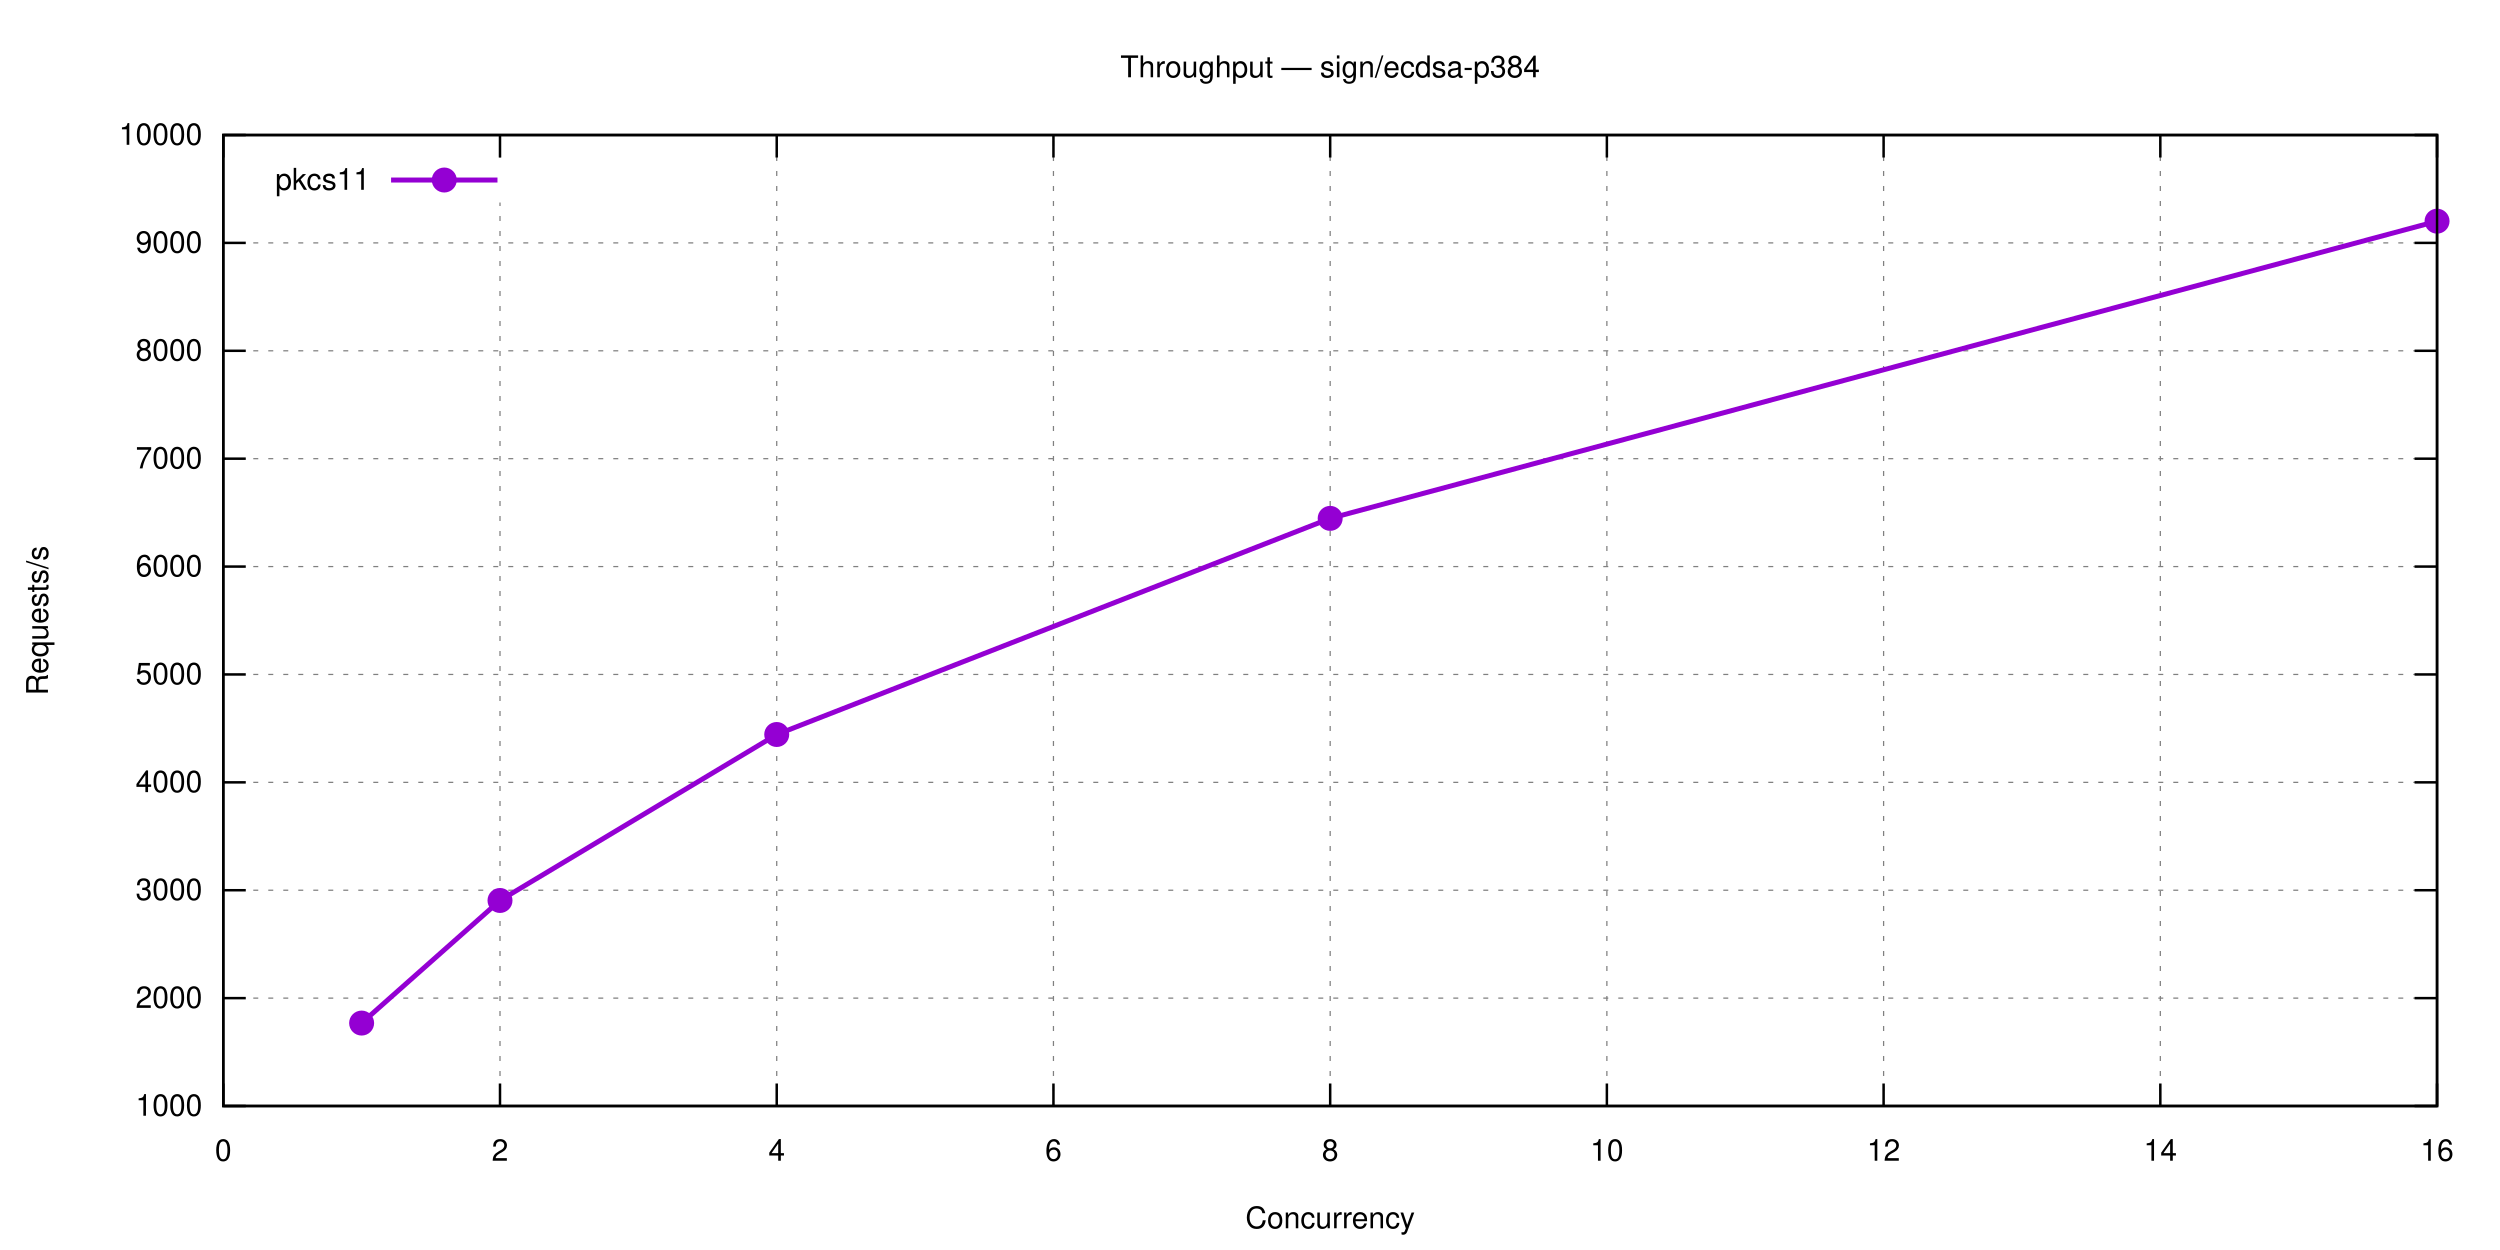
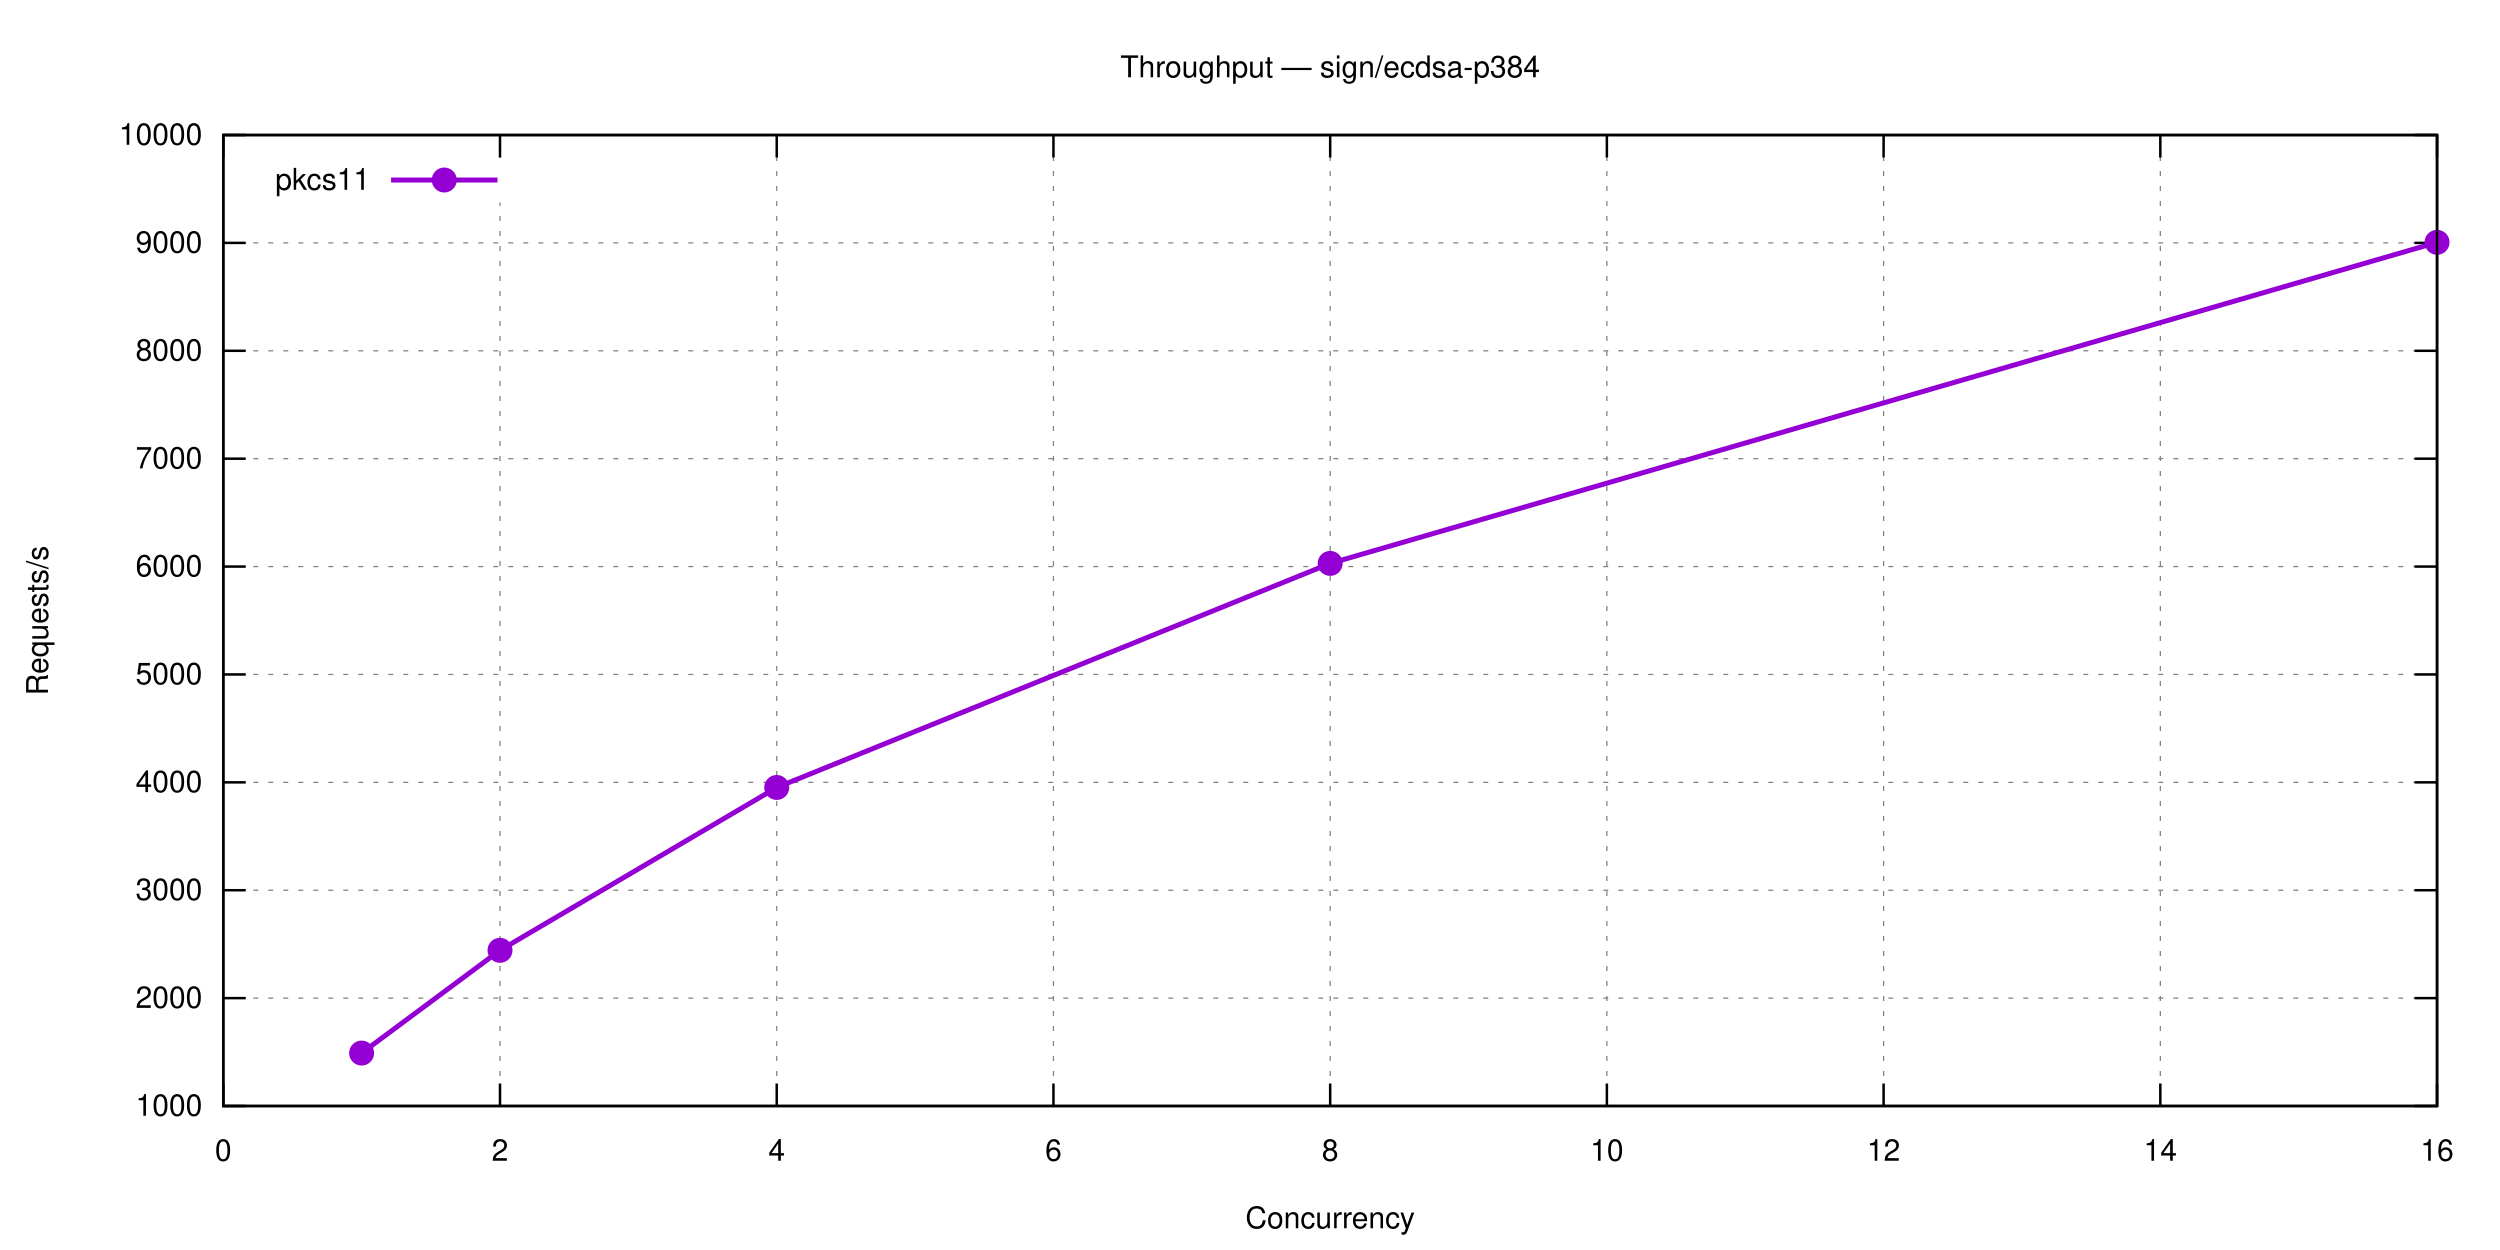
<svg xmlns="http://www.w3.org/2000/svg" xmlns:xlink="http://www.w3.org/1999/xlink" width="1000" height="500" viewBox="0 0 1000 500">
  <g id="gnuplot_canvas">
    <rect x="0" y="0" width="1000" height="500" fill="none" />
    <defs>
      <circle id="gpDot" r="0.5" stroke-width="0.5" stroke="currentColor" />
      <path id="gpPt0" stroke-width="0.222" stroke="currentColor" d="M-1,0 h2 M0,-1 v2" />
      <path id="gpPt1" stroke-width="0.222" stroke="currentColor" d="M-1,-1 L1,1 M1,-1 L-1,1" />
      <path id="gpPt2" stroke-width="0.222" stroke="currentColor" d="M-1,0 L1,0 M0,-1 L0,1 M-1,-1 L1,1 M-1,1 L1,-1" />
      <rect id="gpPt3" stroke-width="0.222" stroke="currentColor" x="-1" y="-1" width="2" height="2" />
      <rect id="gpPt4" stroke-width="0.222" stroke="currentColor" fill="currentColor" x="-1" y="-1" width="2" height="2" />
      <circle id="gpPt5" stroke-width="0.222" stroke="currentColor" cx="0" cy="0" r="1" />
      <use xlink:href="#gpPt5" id="gpPt6" fill="currentColor" stroke="none" />
      <path id="gpPt7" stroke-width="0.222" stroke="currentColor" d="M0,-1.33 L-1.33,0.67 L1.33,0.67 z" />
      <use xlink:href="#gpPt7" id="gpPt8" fill="currentColor" stroke="none" />
      <use xlink:href="#gpPt7" id="gpPt9" stroke="currentColor" transform="rotate(180)" />
      <use xlink:href="#gpPt9" id="gpPt10" fill="currentColor" stroke="none" />
      <use xlink:href="#gpPt3" id="gpPt11" stroke="currentColor" transform="rotate(45)" />
      <use xlink:href="#gpPt11" id="gpPt12" fill="currentColor" stroke="none" />
      <path id="gpPt13" stroke-width="0.222" stroke="currentColor" d="M0,1.330 L1.265,0.411 L0.782,-1.067 L-0.782,-1.076 L-1.265,0.411 z" />
      <use xlink:href="#gpPt13" id="gpPt14" fill="currentColor" stroke="none" />
      <filter id="textbox" filterUnits="objectBoundingBox" x="0" y="0" height="1" width="1">
        <feFlood flood-color="white" flood-opacity="1" result="bgnd" />
        <feComposite in="SourceGraphic" in2="bgnd" operator="atop" />
      </filter>
      <filter id="greybox" filterUnits="objectBoundingBox" x="0" y="0" height="1" width="1">
        <feFlood flood-color="lightgrey" flood-opacity="1" result="grey" />
        <feComposite in="SourceGraphic" in2="grey" operator="atop" />
      </filter>
    </defs>
    <g fill="none" color="white" stroke="currentColor" stroke-width="1.00" stroke-linecap="butt" stroke-linejoin="miter">
</g>
    <g fill="none" color="black" stroke="currentColor" stroke-width="1.00" stroke-linecap="butt" stroke-linejoin="miter">
</g>
    <g fill="none" color="black" stroke="black" stroke-width="0.50" stroke-linecap="butt" stroke-linejoin="miter">
</g>
    <g fill="none" color="gray" stroke="currentColor" stroke-width="0.50" stroke-linecap="butt" stroke-linejoin="miter">
      <path stroke="gray" stroke-dasharray="2,4" class="gridline" d="M89.31,442.40 L974.82,442.40  " />
    </g>
    <g fill="none" color="gray" stroke="gray" stroke-width="1.00" stroke-linecap="butt" stroke-linejoin="miter">
</g>
    <g fill="none" color="black" stroke="currentColor" stroke-width="1.00" stroke-linecap="butt" stroke-linejoin="miter">
      <path stroke="black" d="M89.31,442.40 L98.31,442.40 M974.82,442.40 L965.82,442.40  " />
      <g transform="translate(80.92,446.30)" stroke="none" fill="black" font-family="Helvetica" font-size="12.00" text-anchor="end">
        <text>
          <tspan font-family="Helvetica"> 1000</tspan>
        </text>
      </g>
    </g>
    <g fill="none" color="black" stroke="currentColor" stroke-width="1.00" stroke-linecap="butt" stroke-linejoin="miter">
</g>
    <g fill="none" color="black" stroke="black" stroke-width="0.50" stroke-linecap="butt" stroke-linejoin="miter">
</g>
    <g fill="none" color="gray" stroke="currentColor" stroke-width="0.50" stroke-linecap="butt" stroke-linejoin="miter">
      <path stroke="gray" stroke-dasharray="2,4" class="gridline" d="M89.31,399.25 L974.82,399.25  " />
    </g>
    <g fill="none" color="gray" stroke="gray" stroke-width="1.00" stroke-linecap="butt" stroke-linejoin="miter">
</g>
    <g fill="none" color="black" stroke="currentColor" stroke-width="1.00" stroke-linecap="butt" stroke-linejoin="miter">
      <path stroke="black" d="M89.31,399.25 L98.31,399.25 M974.82,399.25 L965.82,399.25  " />
      <g transform="translate(80.92,403.15)" stroke="none" fill="black" font-family="Helvetica" font-size="12.00" text-anchor="end">
        <text>
          <tspan font-family="Helvetica"> 2000</tspan>
        </text>
      </g>
    </g>
    <g fill="none" color="black" stroke="currentColor" stroke-width="1.00" stroke-linecap="butt" stroke-linejoin="miter">
</g>
    <g fill="none" color="black" stroke="black" stroke-width="0.50" stroke-linecap="butt" stroke-linejoin="miter">
</g>
    <g fill="none" color="gray" stroke="currentColor" stroke-width="0.50" stroke-linecap="butt" stroke-linejoin="miter">
      <path stroke="gray" stroke-dasharray="2,4" class="gridline" d="M89.31,356.09 L974.82,356.09  " />
    </g>
    <g fill="none" color="gray" stroke="gray" stroke-width="1.00" stroke-linecap="butt" stroke-linejoin="miter">
</g>
    <g fill="none" color="black" stroke="currentColor" stroke-width="1.00" stroke-linecap="butt" stroke-linejoin="miter">
      <path stroke="black" d="M89.31,356.09 L98.31,356.09 M974.82,356.09 L965.82,356.09  " />
      <g transform="translate(80.92,359.99)" stroke="none" fill="black" font-family="Helvetica" font-size="12.00" text-anchor="end">
        <text>
          <tspan font-family="Helvetica"> 3000</tspan>
        </text>
      </g>
    </g>
    <g fill="none" color="black" stroke="currentColor" stroke-width="1.00" stroke-linecap="butt" stroke-linejoin="miter">
</g>
    <g fill="none" color="black" stroke="black" stroke-width="0.50" stroke-linecap="butt" stroke-linejoin="miter">
</g>
    <g fill="none" color="gray" stroke="currentColor" stroke-width="0.50" stroke-linecap="butt" stroke-linejoin="miter">
      <path stroke="gray" stroke-dasharray="2,4" class="gridline" d="M89.31,312.94 L974.82,312.94  " />
    </g>
    <g fill="none" color="gray" stroke="gray" stroke-width="1.00" stroke-linecap="butt" stroke-linejoin="miter">
</g>
    <g fill="none" color="black" stroke="currentColor" stroke-width="1.00" stroke-linecap="butt" stroke-linejoin="miter">
      <path stroke="black" d="M89.31,312.94 L98.31,312.94 M974.82,312.94 L965.82,312.94  " />
      <g transform="translate(80.92,316.84)" stroke="none" fill="black" font-family="Helvetica" font-size="12.00" text-anchor="end">
        <text>
          <tspan font-family="Helvetica"> 4000</tspan>
        </text>
      </g>
    </g>
    <g fill="none" color="black" stroke="currentColor" stroke-width="1.00" stroke-linecap="butt" stroke-linejoin="miter">
</g>
    <g fill="none" color="black" stroke="black" stroke-width="0.50" stroke-linecap="butt" stroke-linejoin="miter">
</g>
    <g fill="none" color="gray" stroke="currentColor" stroke-width="0.50" stroke-linecap="butt" stroke-linejoin="miter">
      <path stroke="gray" stroke-dasharray="2,4" class="gridline" d="M89.31,269.78 L974.82,269.78  " />
    </g>
    <g fill="none" color="gray" stroke="gray" stroke-width="1.00" stroke-linecap="butt" stroke-linejoin="miter">
</g>
    <g fill="none" color="black" stroke="currentColor" stroke-width="1.00" stroke-linecap="butt" stroke-linejoin="miter">
      <path stroke="black" d="M89.31,269.78 L98.31,269.78 M974.82,269.78 L965.82,269.78  " />
      <g transform="translate(80.92,273.68)" stroke="none" fill="black" font-family="Helvetica" font-size="12.00" text-anchor="end">
        <text>
          <tspan font-family="Helvetica"> 5000</tspan>
        </text>
      </g>
    </g>
    <g fill="none" color="black" stroke="currentColor" stroke-width="1.00" stroke-linecap="butt" stroke-linejoin="miter">
</g>
    <g fill="none" color="black" stroke="black" stroke-width="0.50" stroke-linecap="butt" stroke-linejoin="miter">
</g>
    <g fill="none" color="gray" stroke="currentColor" stroke-width="0.50" stroke-linecap="butt" stroke-linejoin="miter">
      <path stroke="gray" stroke-dasharray="2,4" class="gridline" d="M89.31,226.63 L974.82,226.63  " />
    </g>
    <g fill="none" color="gray" stroke="gray" stroke-width="1.00" stroke-linecap="butt" stroke-linejoin="miter">
</g>
    <g fill="none" color="black" stroke="currentColor" stroke-width="1.00" stroke-linecap="butt" stroke-linejoin="miter">
      <path stroke="black" d="M89.31,226.63 L98.31,226.63 M974.82,226.63 L965.82,226.63  " />
      <g transform="translate(80.92,230.53)" stroke="none" fill="black" font-family="Helvetica" font-size="12.00" text-anchor="end">
        <text>
          <tspan font-family="Helvetica"> 6000</tspan>
        </text>
      </g>
    </g>
    <g fill="none" color="black" stroke="currentColor" stroke-width="1.00" stroke-linecap="butt" stroke-linejoin="miter">
</g>
    <g fill="none" color="black" stroke="black" stroke-width="0.50" stroke-linecap="butt" stroke-linejoin="miter">
</g>
    <g fill="none" color="gray" stroke="currentColor" stroke-width="0.50" stroke-linecap="butt" stroke-linejoin="miter">
      <path stroke="gray" stroke-dasharray="2,4" class="gridline" d="M89.31,183.47 L974.82,183.47  " />
    </g>
    <g fill="none" color="gray" stroke="gray" stroke-width="1.00" stroke-linecap="butt" stroke-linejoin="miter">
</g>
    <g fill="none" color="black" stroke="currentColor" stroke-width="1.00" stroke-linecap="butt" stroke-linejoin="miter">
      <path stroke="black" d="M89.31,183.47 L98.31,183.47 M974.82,183.47 L965.82,183.47  " />
      <g transform="translate(80.92,187.37)" stroke="none" fill="black" font-family="Helvetica" font-size="12.00" text-anchor="end">
        <text>
          <tspan font-family="Helvetica"> 7000</tspan>
        </text>
      </g>
    </g>
    <g fill="none" color="black" stroke="currentColor" stroke-width="1.00" stroke-linecap="butt" stroke-linejoin="miter">
</g>
    <g fill="none" color="black" stroke="black" stroke-width="0.50" stroke-linecap="butt" stroke-linejoin="miter">
</g>
    <g fill="none" color="gray" stroke="currentColor" stroke-width="0.50" stroke-linecap="butt" stroke-linejoin="miter">
      <path stroke="gray" stroke-dasharray="2,4" class="gridline" d="M89.31,140.32 L974.82,140.32  " />
    </g>
    <g fill="none" color="gray" stroke="gray" stroke-width="1.00" stroke-linecap="butt" stroke-linejoin="miter">
</g>
    <g fill="none" color="black" stroke="currentColor" stroke-width="1.00" stroke-linecap="butt" stroke-linejoin="miter">
      <path stroke="black" d="M89.31,140.32 L98.31,140.32 M974.82,140.32 L965.82,140.32  " />
      <g transform="translate(80.92,144.22)" stroke="none" fill="black" font-family="Helvetica" font-size="12.00" text-anchor="end">
        <text>
          <tspan font-family="Helvetica"> 8000</tspan>
        </text>
      </g>
    </g>
    <g fill="none" color="black" stroke="currentColor" stroke-width="1.00" stroke-linecap="butt" stroke-linejoin="miter">
</g>
    <g fill="none" color="black" stroke="black" stroke-width="0.50" stroke-linecap="butt" stroke-linejoin="miter">
</g>
    <g fill="none" color="gray" stroke="currentColor" stroke-width="0.50" stroke-linecap="butt" stroke-linejoin="miter">
      <path stroke="gray" stroke-dasharray="2,4" class="gridline" d="M89.31,97.16 L974.82,97.16  " />
    </g>
    <g fill="none" color="gray" stroke="gray" stroke-width="1.00" stroke-linecap="butt" stroke-linejoin="miter">
</g>
    <g fill="none" color="black" stroke="currentColor" stroke-width="1.00" stroke-linecap="butt" stroke-linejoin="miter">
      <path stroke="black" d="M89.31,97.16 L98.31,97.16 M974.82,97.16 L965.82,97.16  " />
      <g transform="translate(80.92,101.06)" stroke="none" fill="black" font-family="Helvetica" font-size="12.00" text-anchor="end">
        <text>
          <tspan font-family="Helvetica"> 9000</tspan>
        </text>
      </g>
    </g>
    <g fill="none" color="black" stroke="currentColor" stroke-width="1.00" stroke-linecap="butt" stroke-linejoin="miter">
</g>
    <g fill="none" color="black" stroke="black" stroke-width="0.50" stroke-linecap="butt" stroke-linejoin="miter">
</g>
    <g fill="none" color="gray" stroke="currentColor" stroke-width="0.50" stroke-linecap="butt" stroke-linejoin="miter">
      <path stroke="gray" stroke-dasharray="2,4" class="gridline" d="M89.31,54.01 L974.82,54.01  " />
    </g>
    <g fill="none" color="gray" stroke="gray" stroke-width="1.00" stroke-linecap="butt" stroke-linejoin="miter">
</g>
    <g fill="none" color="black" stroke="currentColor" stroke-width="1.00" stroke-linecap="butt" stroke-linejoin="miter">
      <path stroke="black" d="M89.31,54.01 L98.31,54.01 M974.82,54.01 L965.82,54.01  " />
      <g transform="translate(80.92,57.91)" stroke="none" fill="black" font-family="Helvetica" font-size="12.00" text-anchor="end">
        <text>
          <tspan font-family="Helvetica"> 10000</tspan>
        </text>
      </g>
    </g>
    <g fill="none" color="black" stroke="currentColor" stroke-width="1.00" stroke-linecap="butt" stroke-linejoin="miter">
</g>
    <g fill="none" color="black" stroke="black" stroke-width="0.50" stroke-linecap="butt" stroke-linejoin="miter">
</g>
    <g fill="none" color="gray" stroke="currentColor" stroke-width="0.50" stroke-linecap="butt" stroke-linejoin="miter">
      <path stroke="gray" stroke-dasharray="2,4" class="gridline" d="M89.31,442.40 L89.31,54.01  " />
    </g>
    <g fill="none" color="gray" stroke="gray" stroke-width="1.00" stroke-linecap="butt" stroke-linejoin="miter">
</g>
    <g fill="none" color="black" stroke="currentColor" stroke-width="1.00" stroke-linecap="butt" stroke-linejoin="miter">
      <path stroke="black" d="M89.31,442.40 L89.31,433.40 M89.31,54.01 L89.31,63.01  " />
      <g transform="translate(89.31,464.30)" stroke="none" fill="black" font-family="Helvetica" font-size="12.00" text-anchor="middle">
        <text>
          <tspan font-family="Helvetica"> 0</tspan>
        </text>
      </g>
    </g>
    <g fill="none" color="black" stroke="currentColor" stroke-width="1.00" stroke-linecap="butt" stroke-linejoin="miter">
</g>
    <g fill="none" color="black" stroke="black" stroke-width="0.50" stroke-linecap="butt" stroke-linejoin="miter">
</g>
    <g fill="none" color="gray" stroke="currentColor" stroke-width="0.50" stroke-linecap="butt" stroke-linejoin="miter">
      <path stroke="gray" stroke-dasharray="2,4" class="gridline" d="M200.00,442.40 L200.00,81.01 M200.00,63.01 L200.00,54.01  " />
    </g>
    <g fill="none" color="gray" stroke="gray" stroke-width="1.00" stroke-linecap="butt" stroke-linejoin="miter">
</g>
    <g fill="none" color="black" stroke="currentColor" stroke-width="1.00" stroke-linecap="butt" stroke-linejoin="miter">
      <path stroke="black" d="M200.00,442.40 L200.00,433.40 M200.00,54.01 L200.00,63.01  " />
      <g transform="translate(200.00,464.30)" stroke="none" fill="black" font-family="Helvetica" font-size="12.00" text-anchor="middle">
        <text>
          <tspan font-family="Helvetica"> 2</tspan>
        </text>
      </g>
    </g>
    <g fill="none" color="black" stroke="currentColor" stroke-width="1.00" stroke-linecap="butt" stroke-linejoin="miter">
</g>
    <g fill="none" color="black" stroke="black" stroke-width="0.50" stroke-linecap="butt" stroke-linejoin="miter">
</g>
    <g fill="none" color="gray" stroke="currentColor" stroke-width="0.50" stroke-linecap="butt" stroke-linejoin="miter">
      <path stroke="gray" stroke-dasharray="2,4" class="gridline" d="M310.69,442.40 L310.69,54.01  " />
    </g>
    <g fill="none" color="gray" stroke="gray" stroke-width="1.00" stroke-linecap="butt" stroke-linejoin="miter">
</g>
    <g fill="none" color="black" stroke="currentColor" stroke-width="1.00" stroke-linecap="butt" stroke-linejoin="miter">
      <path stroke="black" d="M310.69,442.40 L310.69,433.40 M310.69,54.01 L310.69,63.01  " />
      <g transform="translate(310.69,464.30)" stroke="none" fill="black" font-family="Helvetica" font-size="12.00" text-anchor="middle">
        <text>
          <tspan font-family="Helvetica"> 4</tspan>
        </text>
      </g>
    </g>
    <g fill="none" color="black" stroke="currentColor" stroke-width="1.00" stroke-linecap="butt" stroke-linejoin="miter">
</g>
    <g fill="none" color="black" stroke="black" stroke-width="0.50" stroke-linecap="butt" stroke-linejoin="miter">
</g>
    <g fill="none" color="gray" stroke="currentColor" stroke-width="0.50" stroke-linecap="butt" stroke-linejoin="miter">
      <path stroke="gray" stroke-dasharray="2,4" class="gridline" d="M421.38,442.40 L421.38,54.01  " />
    </g>
    <g fill="none" color="gray" stroke="gray" stroke-width="1.00" stroke-linecap="butt" stroke-linejoin="miter">
</g>
    <g fill="none" color="black" stroke="currentColor" stroke-width="1.00" stroke-linecap="butt" stroke-linejoin="miter">
      <path stroke="black" d="M421.38,442.40 L421.38,433.40 M421.38,54.01 L421.38,63.01  " />
      <g transform="translate(421.38,464.30)" stroke="none" fill="black" font-family="Helvetica" font-size="12.00" text-anchor="middle">
        <text>
          <tspan font-family="Helvetica"> 6</tspan>
        </text>
      </g>
    </g>
    <g fill="none" color="black" stroke="currentColor" stroke-width="1.00" stroke-linecap="butt" stroke-linejoin="miter">
</g>
    <g fill="none" color="black" stroke="black" stroke-width="0.50" stroke-linecap="butt" stroke-linejoin="miter">
</g>
    <g fill="none" color="gray" stroke="currentColor" stroke-width="0.50" stroke-linecap="butt" stroke-linejoin="miter">
      <path stroke="gray" stroke-dasharray="2,4" class="gridline" d="M532.07,442.40 L532.07,54.01  " />
    </g>
    <g fill="none" color="gray" stroke="gray" stroke-width="1.00" stroke-linecap="butt" stroke-linejoin="miter">
</g>
    <g fill="none" color="black" stroke="currentColor" stroke-width="1.00" stroke-linecap="butt" stroke-linejoin="miter">
      <path stroke="black" d="M532.07,442.40 L532.07,433.40 M532.07,54.01 L532.07,63.01  " />
      <g transform="translate(532.07,464.30)" stroke="none" fill="black" font-family="Helvetica" font-size="12.00" text-anchor="middle">
        <text>
          <tspan font-family="Helvetica"> 8</tspan>
        </text>
      </g>
    </g>
    <g fill="none" color="black" stroke="currentColor" stroke-width="1.00" stroke-linecap="butt" stroke-linejoin="miter">
</g>
    <g fill="none" color="black" stroke="black" stroke-width="0.50" stroke-linecap="butt" stroke-linejoin="miter">
</g>
    <g fill="none" color="gray" stroke="currentColor" stroke-width="0.50" stroke-linecap="butt" stroke-linejoin="miter">
      <path stroke="gray" stroke-dasharray="2,4" class="gridline" d="M642.75,442.40 L642.75,54.01  " />
    </g>
    <g fill="none" color="gray" stroke="gray" stroke-width="1.00" stroke-linecap="butt" stroke-linejoin="miter">
</g>
    <g fill="none" color="black" stroke="currentColor" stroke-width="1.00" stroke-linecap="butt" stroke-linejoin="miter">
      <path stroke="black" d="M642.75,442.40 L642.75,433.40 M642.75,54.01 L642.75,63.01  " />
      <g transform="translate(642.75,464.30)" stroke="none" fill="black" font-family="Helvetica" font-size="12.00" text-anchor="middle">
        <text>
          <tspan font-family="Helvetica"> 10</tspan>
        </text>
      </g>
    </g>
    <g fill="none" color="black" stroke="currentColor" stroke-width="1.00" stroke-linecap="butt" stroke-linejoin="miter">
</g>
    <g fill="none" color="black" stroke="black" stroke-width="0.50" stroke-linecap="butt" stroke-linejoin="miter">
</g>
    <g fill="none" color="gray" stroke="currentColor" stroke-width="0.50" stroke-linecap="butt" stroke-linejoin="miter">
      <path stroke="gray" stroke-dasharray="2,4" class="gridline" d="M753.44,442.40 L753.44,54.01  " />
    </g>
    <g fill="none" color="gray" stroke="gray" stroke-width="1.00" stroke-linecap="butt" stroke-linejoin="miter">
</g>
    <g fill="none" color="black" stroke="currentColor" stroke-width="1.00" stroke-linecap="butt" stroke-linejoin="miter">
      <path stroke="black" d="M753.44,442.40 L753.44,433.40 M753.44,54.01 L753.44,63.01  " />
      <g transform="translate(753.44,464.30)" stroke="none" fill="black" font-family="Helvetica" font-size="12.00" text-anchor="middle">
        <text>
          <tspan font-family="Helvetica"> 12</tspan>
        </text>
      </g>
    </g>
    <g fill="none" color="black" stroke="currentColor" stroke-width="1.00" stroke-linecap="butt" stroke-linejoin="miter">
</g>
    <g fill="none" color="black" stroke="black" stroke-width="0.50" stroke-linecap="butt" stroke-linejoin="miter">
</g>
    <g fill="none" color="gray" stroke="currentColor" stroke-width="0.50" stroke-linecap="butt" stroke-linejoin="miter">
      <path stroke="gray" stroke-dasharray="2,4" class="gridline" d="M864.13,442.40 L864.13,54.01  " />
    </g>
    <g fill="none" color="gray" stroke="gray" stroke-width="1.00" stroke-linecap="butt" stroke-linejoin="miter">
</g>
    <g fill="none" color="black" stroke="currentColor" stroke-width="1.00" stroke-linecap="butt" stroke-linejoin="miter">
      <path stroke="black" d="M864.13,442.40 L864.13,433.40 M864.13,54.01 L864.13,63.01  " />
      <g transform="translate(864.13,464.30)" stroke="none" fill="black" font-family="Helvetica" font-size="12.00" text-anchor="middle">
        <text>
          <tspan font-family="Helvetica"> 14</tspan>
        </text>
      </g>
    </g>
    <g fill="none" color="black" stroke="currentColor" stroke-width="1.00" stroke-linecap="butt" stroke-linejoin="miter">
</g>
    <g fill="none" color="black" stroke="black" stroke-width="0.50" stroke-linecap="butt" stroke-linejoin="miter">
</g>
    <g fill="none" color="gray" stroke="currentColor" stroke-width="0.50" stroke-linecap="butt" stroke-linejoin="miter">
      <path stroke="gray" stroke-dasharray="2,4" class="gridline" d="M974.82,442.40 L974.82,54.01  " />
    </g>
    <g fill="none" color="gray" stroke="gray" stroke-width="1.00" stroke-linecap="butt" stroke-linejoin="miter">
</g>
    <g fill="none" color="black" stroke="currentColor" stroke-width="1.00" stroke-linecap="butt" stroke-linejoin="miter">
      <path stroke="black" d="M974.82,442.40 L974.82,433.40 M974.82,54.01 L974.82,63.01  " />
      <g transform="translate(974.82,464.30)" stroke="none" fill="black" font-family="Helvetica" font-size="12.00" text-anchor="middle">
        <text>
          <tspan font-family="Helvetica"> 16</tspan>
        </text>
      </g>
    </g>
    <g fill="none" color="black" stroke="currentColor" stroke-width="1.00" stroke-linecap="butt" stroke-linejoin="miter">
</g>
    <g fill="none" color="black" stroke="currentColor" stroke-width="1.00" stroke-linecap="butt" stroke-linejoin="miter">
      <path stroke="black" d="M89.31,54.01 L89.31,442.40 L974.82,442.40 L974.82,54.01 L89.31,54.01 Z  " />
    </g>
    <g fill="none" color="black" stroke="currentColor" stroke-width="1.00" stroke-linecap="butt" stroke-linejoin="miter">
</g>
    <g id="gnuplot_plot_1">
      <g fill="none" color="white" stroke="black" stroke-width="2.00" stroke-linecap="butt" stroke-linejoin="miter">
</g>
      <g fill="none" color="black" stroke="currentColor" stroke-width="2.00" stroke-linecap="butt" stroke-linejoin="miter">
        <g transform="translate(148.04,75.91)" stroke="none" fill="black" font-family="Helvetica" font-size="12.00" text-anchor="end">
          <text>
            <tspan font-family="Helvetica">pkcs11</tspan>
          </text>
        </g>
      </g>
      <g fill="none" color="black" stroke="currentColor" stroke-width="2.00" stroke-linecap="butt" stroke-linejoin="miter">
-         <path stroke="rgb(148,   0, 211)" d="M156.43,72.01 L198.99,72.01 M144.65,409.23 L200.00,360.19 L310.69,293.80 L532.07,207.35 L974.82,88.47  " />
-         <use xlink:href="#gpPt6" transform="translate(144.65,409.23) scale(4.50)" color="rgb(148,   0, 211)" />
-         <use xlink:href="#gpPt6" transform="translate(200.00,360.19) scale(4.50)" color="rgb(148,   0, 211)" />
-         <use xlink:href="#gpPt6" transform="translate(310.69,293.80) scale(4.50)" color="rgb(148,   0, 211)" />
-         <use xlink:href="#gpPt6" transform="translate(532.07,207.35) scale(4.50)" color="rgb(148,   0, 211)" />
-         <use xlink:href="#gpPt6" transform="translate(974.82,88.47) scale(4.50)" color="rgb(148,   0, 211)" />
+         <path stroke="rgb(148,   0, 211)" d="M156.43,72.01 L198.99,72.01 M144.65,421.23 L200.00,380.13 L310.69,314.99 L532.07,225.36 L974.82,96.93  " />
+         <use xlink:href="#gpPt6" transform="translate(144.65,421.23) scale(4.50)" color="rgb(148,   0, 211)" />
+         <use xlink:href="#gpPt6" transform="translate(200.00,380.13) scale(4.50)" color="rgb(148,   0, 211)" />
+         <use xlink:href="#gpPt6" transform="translate(310.69,314.99) scale(4.50)" color="rgb(148,   0, 211)" />
+         <use xlink:href="#gpPt6" transform="translate(532.07,225.36) scale(4.50)" color="rgb(148,   0, 211)" />
+         <use xlink:href="#gpPt6" transform="translate(974.82,96.93) scale(4.50)" color="rgb(148,   0, 211)" />
        <use xlink:href="#gpPt6" transform="translate(177.71,72.01) scale(4.50)" color="rgb(148,   0, 211)" />
      </g>
    </g>
    <g fill="none" color="black" stroke="currentColor" stroke-width="2.00" stroke-linecap="butt" stroke-linejoin="miter">
</g>
    <g fill="none" color="black" stroke="black" stroke-width="1.00" stroke-linecap="butt" stroke-linejoin="miter">
</g>
    <g fill="none" color="black" stroke="currentColor" stroke-width="1.00" stroke-linecap="butt" stroke-linejoin="miter">
      <path stroke="black" d="M89.31,54.01 L89.31,442.40 L974.82,442.40 L974.82,54.01 L89.31,54.01 Z  " />
      <g transform="translate(19.18,248.21) rotate(270.00)" stroke="none" fill="black" font-family="Helvetica" font-size="12.00" text-anchor="middle">
        <text>
          <tspan font-family="Helvetica">Requests/s</tspan>
        </text>
      </g>
    </g>
    <g fill="none" color="black" stroke="currentColor" stroke-width="1.00" stroke-linecap="butt" stroke-linejoin="miter">
      <g transform="translate(532.06,491.30)" stroke="none" fill="black" font-family="Helvetica" font-size="12.00" text-anchor="middle">
        <text>
          <tspan font-family="Helvetica">Concurrency</tspan>
        </text>
      </g>
    </g>
    <g fill="none" color="black" stroke="currentColor" stroke-width="1.00" stroke-linecap="butt" stroke-linejoin="miter">
</g>
    <g fill="none" color="black" stroke="currentColor" stroke-width="1.00" stroke-linecap="butt" stroke-linejoin="miter">
      <g transform="translate(532.06,30.91)" stroke="none" fill="black" font-family="Helvetica" font-size="12.00" text-anchor="middle">
        <text>
          <tspan font-family="Helvetica">Throughput — sign/ecdsa-p384</tspan>
        </text>
      </g>
    </g>
    <g fill="none" color="black" stroke="currentColor" stroke-width="1.00" stroke-linecap="butt" stroke-linejoin="miter">
</g>
  </g>
</svg>
